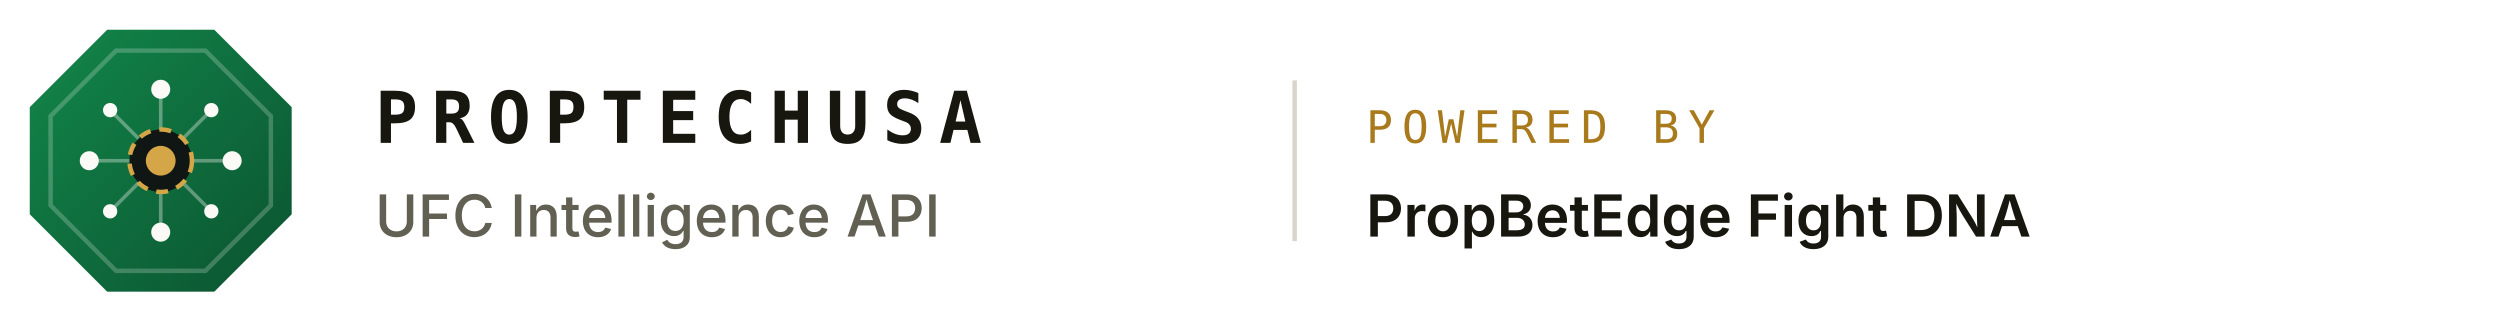
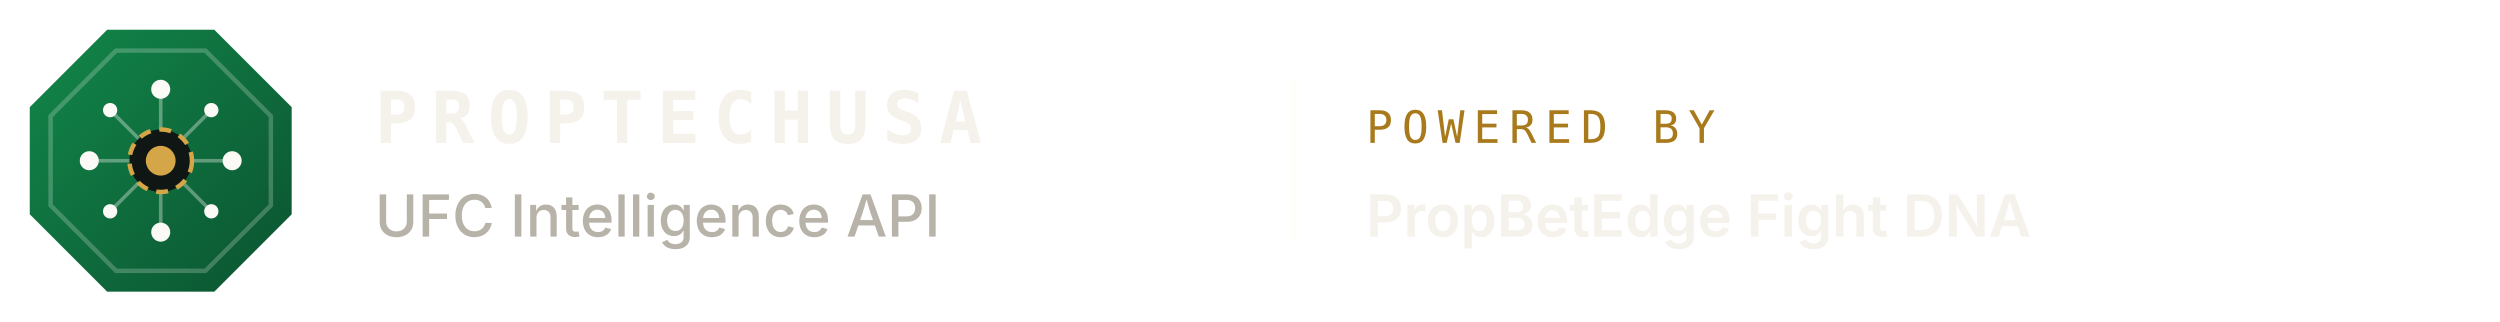
<svg xmlns="http://www.w3.org/2000/svg" viewBox="0 0 560 72" width="560" height="72" role="img" aria-label="PropTechUSA UFC Intelligence API, powered by PropBetEdge Fight DNA">
  <defs>
    <linearGradient id="g" x1="0" y1="0" x2="1" y2="1">
      <stop offset="0" stop-color="#12874a" />
      <stop offset="1" stop-color="#0b5330" />
    </linearGradient>
  </defs>
  <g transform="translate(4 4) scale(0.6667)">
    <path d="M30 4h36l26 26v36L66 92H30L4 66V30z" fill="url(#g)" />
    <path d="M33 11h30l22 22v30L63 85H33L11 63V33z" fill="none" stroke="#fbfaf6" stroke-opacity="0.22" stroke-width="1.5" />
    <g stroke="#fbfaf6" stroke-opacity="0.35" stroke-width="1.2" fill="none">
      <path d="M24 48h48M48 24v48" />
      <path d="M31 31l34 34M65 31L31 65" />
    </g>
    <g fill="#fbfaf6">
      <circle cx="48" cy="24" r="3.2" />
      <circle cx="48" cy="72" r="3.2" />
      <circle cx="24" cy="48" r="3.2" />
      <circle cx="72" cy="48" r="3.2" />
      <circle cx="31" cy="31" r="2.4" />
      <circle cx="65" cy="65" r="2.4" />
      <circle cx="65" cy="31" r="2.4" />
      <circle cx="31" cy="65" r="2.4" />
    </g>
    <circle cx="48" cy="48" r="10.5" fill="#101613" />
    <circle cx="48" cy="48" r="10.5" fill="none" stroke="#d4a648" stroke-width="1.5" stroke-dasharray="4 3" />
    <circle cx="48" cy="48" r="5" fill="#d4a648" />
  </g>
-   <text x="84" y="32" font-family="'JetBrains Mono', ui-monospace, Menlo, monospace" font-size="16" font-weight="700" letter-spacing="3" fill="#18170f">PROPTECHUSA</text>
-   <text x="84" y="53" font-family="Inter, system-ui, sans-serif" font-size="13" font-weight="500" fill="#625f53">UFC Intelligence API</text>
-   <line x1="290" y1="18" x2="290" y2="54" stroke="#d9d5c9" stroke-width="1" />
+   <text x="84" y="32" font-family="'JetBrains Mono', ui-monospace, Menlo, monospace" font-size="16" font-weight="700" letter-spacing="3" fill="#f5f1eb">PROPTECHUSA</text>
+   <text x="84" y="53" font-family="Inter, system-ui, sans-serif" font-size="13" font-weight="500" fill="#b8b3a8">UFC Intelligence API</text>
+   <line x1="290" y1="18" x2="290" y2="54" stroke="rgba(255,245,220,.18)" stroke-width="1" />
  <text x="306" y="32" font-family="'JetBrains Mono', ui-monospace, Menlo, monospace" font-size="10" letter-spacing="2" fill="#a87a1c">POWERED BY</text>
-   <text x="306" y="53" font-family="Inter, system-ui, sans-serif" font-size="13" font-weight="600" fill="#18170f">PropBetEdge Fight DNA</text>
+   <text x="306" y="53" font-family="Inter, system-ui, sans-serif" font-size="13" font-weight="600" fill="#f5f1eb">PropBetEdge Fight DNA</text>
</svg>
